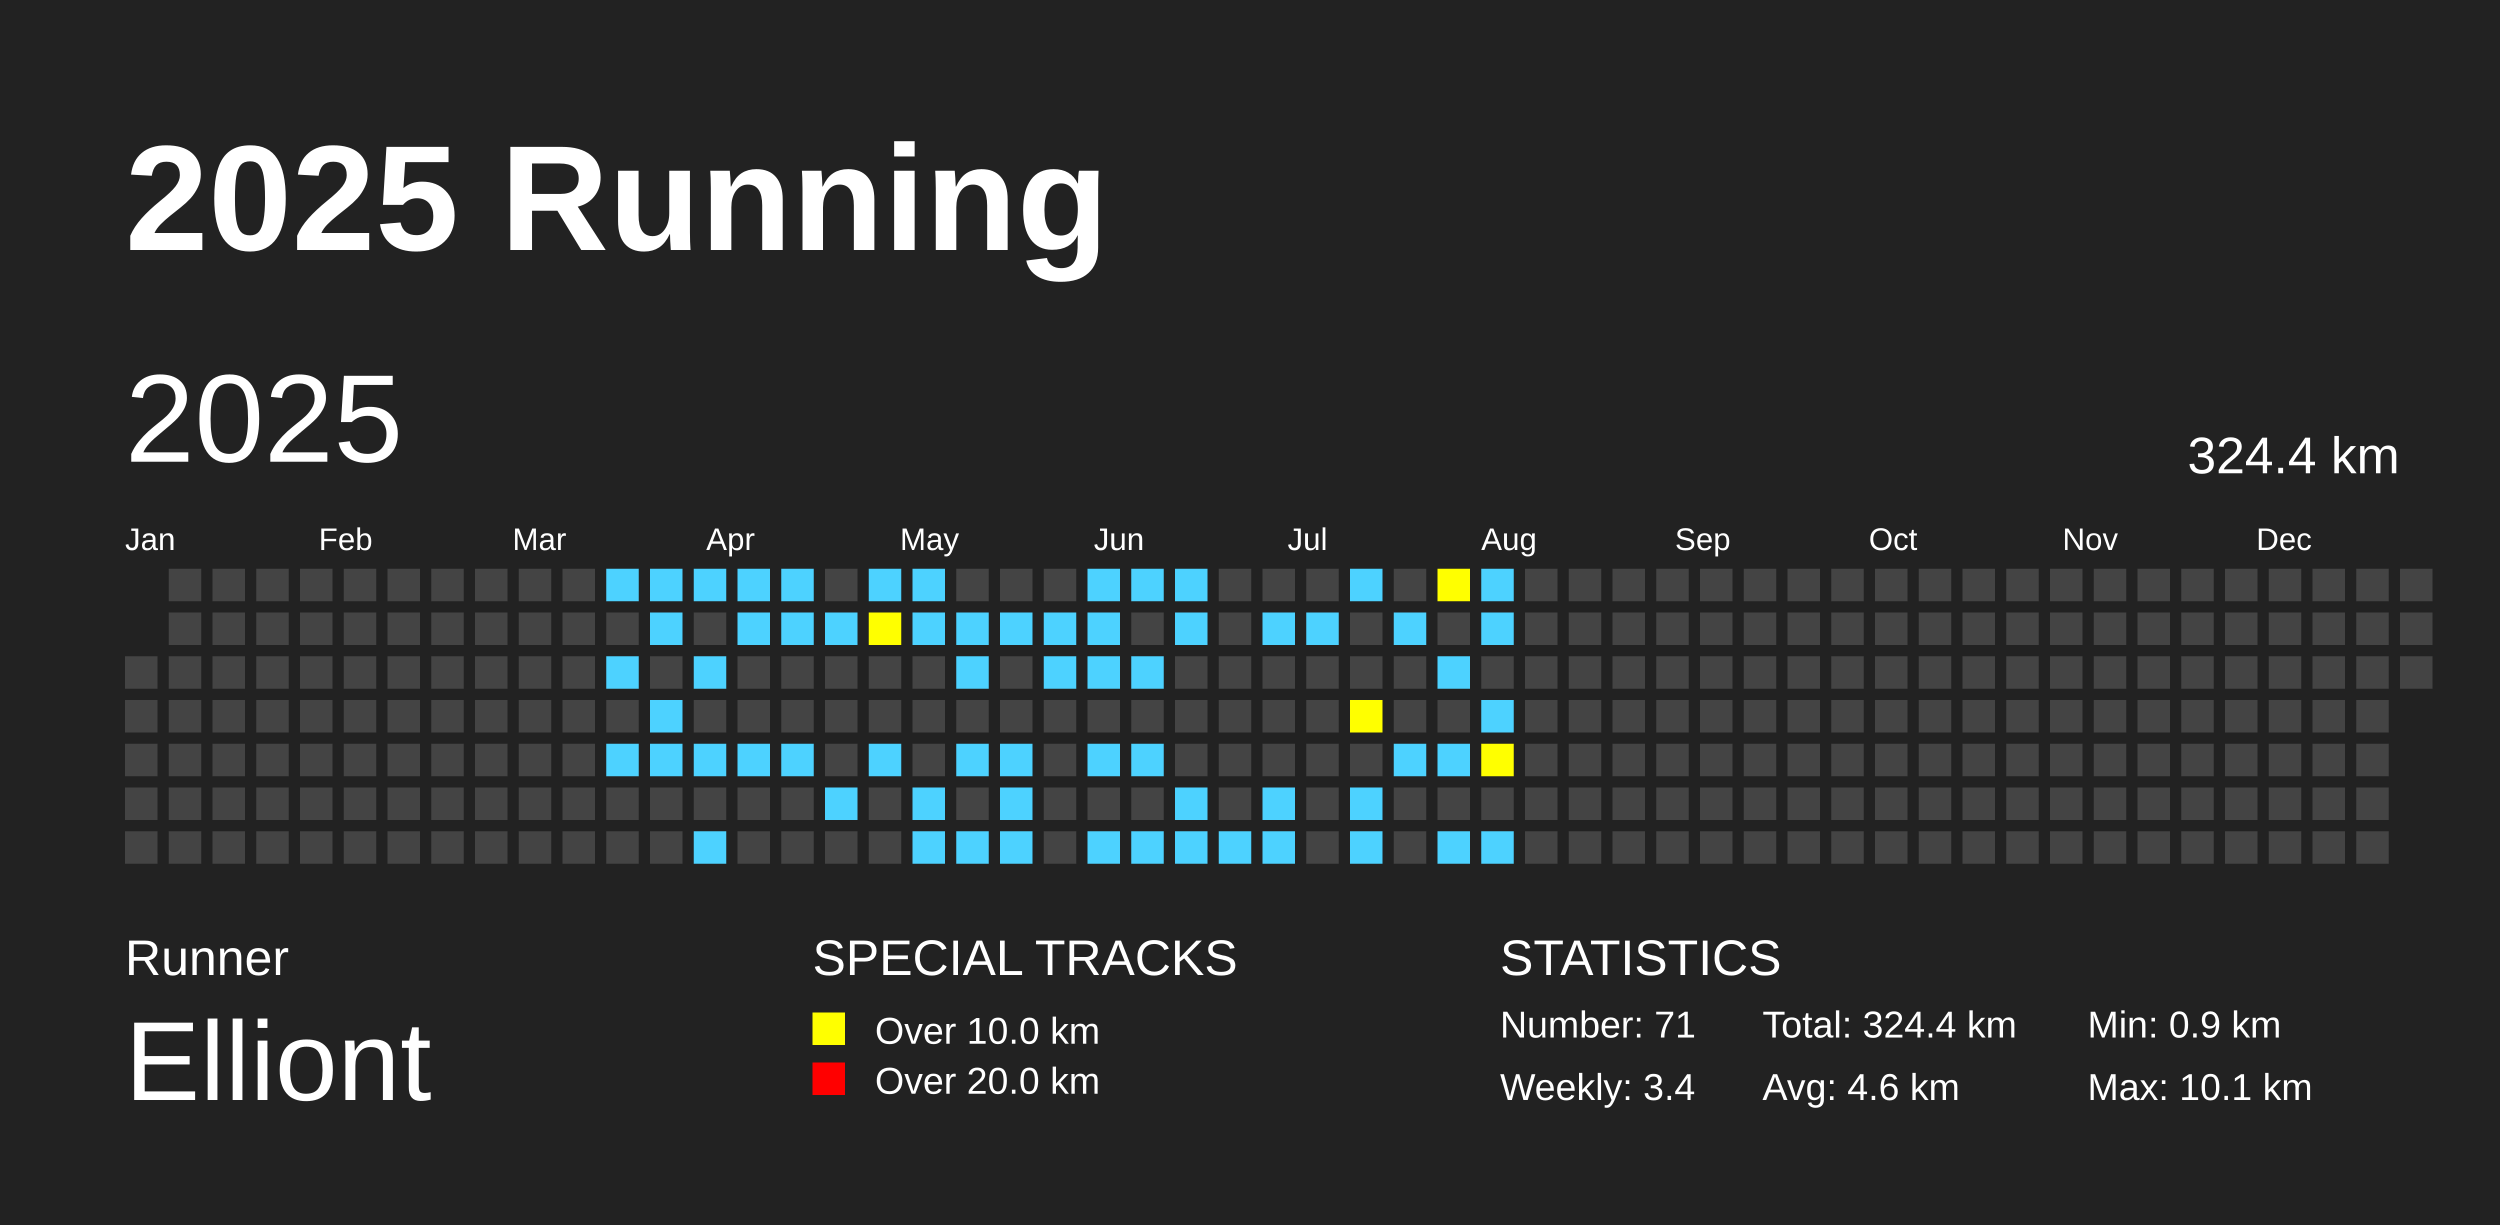
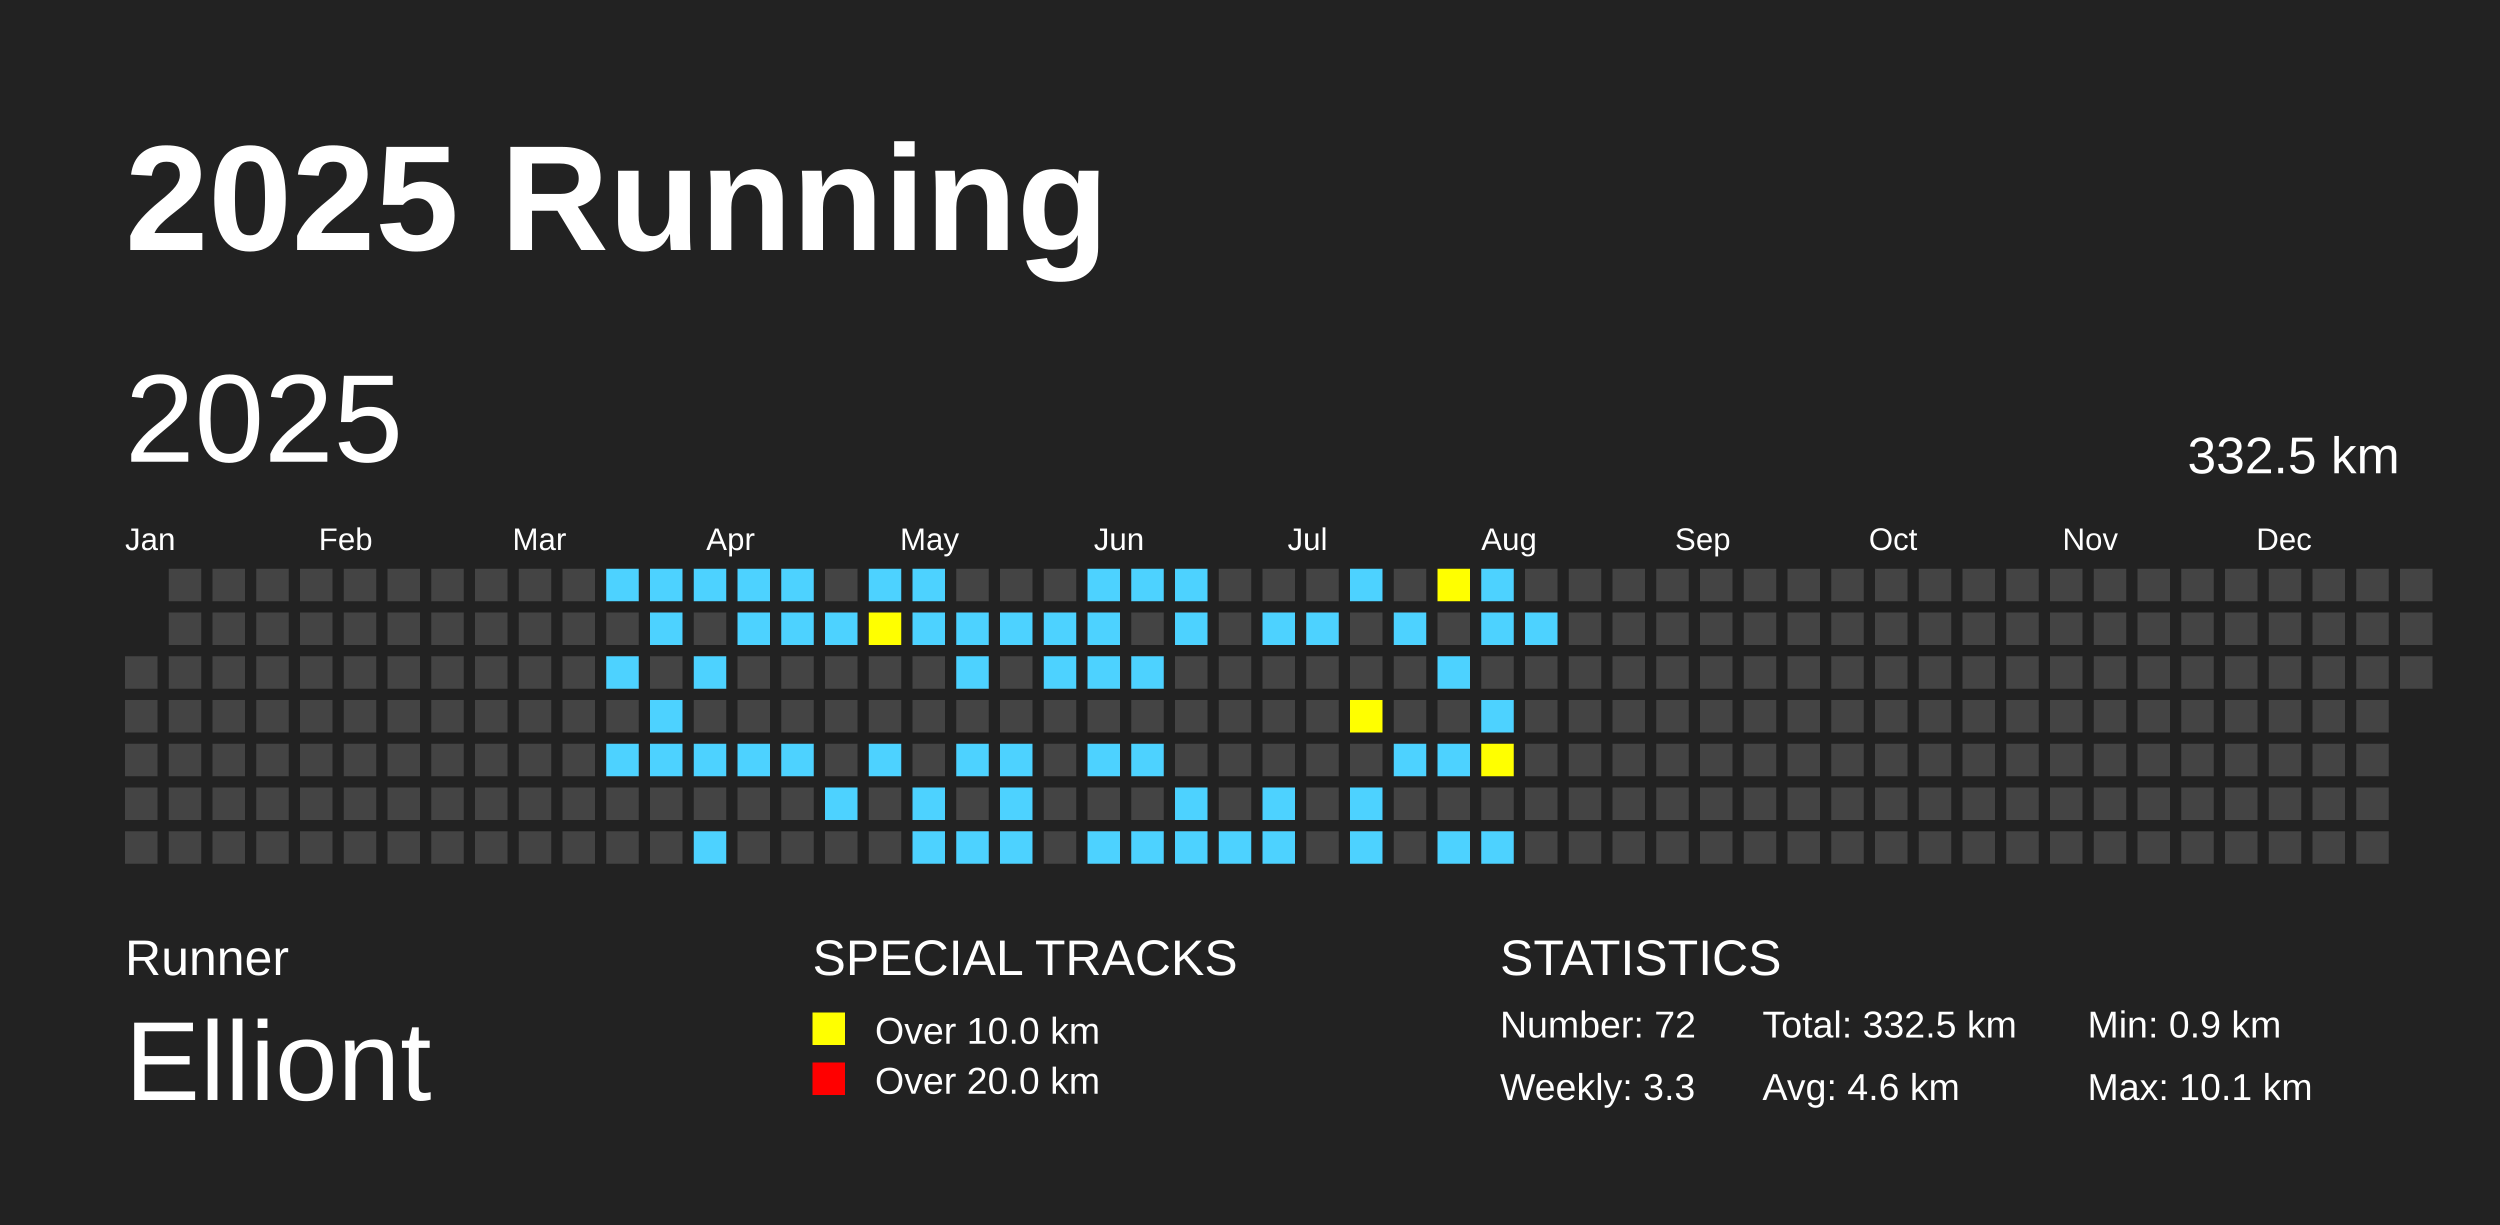
<svg xmlns="http://www.w3.org/2000/svg" baseProfile="full" height="98mm" version="1.1" viewBox="0,0,200,98" width="200mm">
  <defs />
  <rect fill="#222222" height="98" width="200" x="0" y="0" />
  <text fill="#FFFFFF" style="font-size:12px; font-family:Arial; font-weight:bold;" x="10" y="20">2025 Running</text>
  <text fill="#FFFFFF" style="font-size:4px; font-family:Arial" x="10" y="78">Runner</text>
  <text fill="#FFFFFF" style="font-size:9px; font-family:Arial" x="10" y="88">Elliont</text>
  <text fill="#FFFFFF" style="font-size:4px; font-family:Arial" x="65" y="78">SPECIAL TRACKS</text>
  <rect fill="yellow" height="2.6" width="2.6" x="65" y="81" />
  <text fill="#FFFFFF" style="font-size:3px; font-family:Arial" x="70" y="83.5">Over 10.0 km</text>
  <rect fill="red" height="2.6" width="2.6" x="65" y="85" />
  <text fill="#FFFFFF" style="font-size:3px; font-family:Arial" x="70" y="87.5">Over 20.0 km</text>
  <text fill="#FFFFFF" style="font-size:4px; font-family:Arial" x="120" y="78">STATISTICS</text>
-   <text fill="#FFFFFF" style="font-size:3px; font-family:Arial" x="120" y="83">Number: 71</text>
-   <text fill="#FFFFFF" style="font-size:3px; font-family:Arial" x="120" y="88">Weekly: 3.4</text>
-   <text fill="#FFFFFF" style="font-size:3px; font-family:Arial" x="141" y="83">Total: 324.4 km</text>
+   <text fill="#FFFFFF" style="font-size:3px; font-family:Arial" x="120" y="83">Number: 72</text>
+   <text fill="#FFFFFF" style="font-size:3px; font-family:Arial" x="120" y="88">Weekly: 3.3</text>
+   <text fill="#FFFFFF" style="font-size:3px; font-family:Arial" x="141" y="83">Total: 332.5 km</text>
  <text fill="#FFFFFF" style="font-size:3px; font-family:Arial" x="141" y="88">Avg: 4.6 km</text>
  <text fill="#FFFFFF" style="font-size:3px; font-family:Arial" x="167" y="83">Min: 0.9 km</text>
  <text fill="#FFFFFF" style="font-size:3px; font-family:Arial" x="167" y="88">Max: 10.1 km</text>
  <text dominant-baseline="hanging" fill="#FFFFFF" style="font-size:10.0px; font-family:Arial;" x="10" y="30">2025</text>
-   <text dominant-baseline="hanging" fill="#FFFFFF" style="font-size:4.125px; font-family:Arial;" x="175" y="35">324.4 km</text>
+   <text dominant-baseline="hanging" fill="#FFFFFF" style="font-size:4.125px; font-family:Arial;" x="175" y="35">332.5 km</text>
  <text fill="#FFFFFF" style="font-size:2.5px; font-family:Arial" x="10.0" y="44">Jan</text>
  <text fill="#FFFFFF" style="font-size:2.5px; font-family:Arial" x="25.5" y="44">Feb</text>
  <text fill="#FFFFFF" style="font-size:2.5px; font-family:Arial" x="41.0" y="44">Mar</text>
  <text fill="#FFFFFF" style="font-size:2.5px; font-family:Arial" x="56.5" y="44">Apr</text>
  <text fill="#FFFFFF" style="font-size:2.5px; font-family:Arial" x="72.0" y="44">May</text>
  <text fill="#FFFFFF" style="font-size:2.5px; font-family:Arial" x="87.5" y="44">Jun</text>
  <text fill="#FFFFFF" style="font-size:2.5px; font-family:Arial" x="103.0" y="44">Jul</text>
  <text fill="#FFFFFF" style="font-size:2.5px; font-family:Arial" x="118.5" y="44">Aug</text>
  <text fill="#FFFFFF" style="font-size:2.5px; font-family:Arial" x="134.0" y="44">Sep</text>
  <text fill="#FFFFFF" style="font-size:2.5px; font-family:Arial" x="149.5" y="44">Oct</text>
  <text fill="#FFFFFF" style="font-size:2.5px; font-family:Arial" x="165.0" y="44">Nov</text>
  <text fill="#FFFFFF" style="font-size:2.5px; font-family:Arial" x="180.5" y="44">Dec</text>
  <rect fill="#444444" height="2.6" width="2.6" x="10.0" y="52.5" />
  <rect fill="#444444" height="2.6" width="2.6" x="10.0" y="56.0" />
  <rect fill="#444444" height="2.6" width="2.6" x="10.0" y="59.5" />
  <rect fill="#444444" height="2.6" width="2.6" x="10.0" y="63.0" />
  <rect fill="#444444" height="2.6" width="2.6" x="10.0" y="66.5" />
  <rect fill="#444444" height="2.6" width="2.6" x="13.5" y="45.5" />
  <rect fill="#444444" height="2.6" width="2.6" x="13.5" y="49.0" />
  <rect fill="#444444" height="2.6" width="2.6" x="13.5" y="52.5" />
  <rect fill="#444444" height="2.6" width="2.6" x="13.5" y="56.0" />
  <rect fill="#444444" height="2.6" width="2.6" x="13.5" y="59.5" />
  <rect fill="#444444" height="2.6" width="2.6" x="13.5" y="63.0" />
  <rect fill="#444444" height="2.6" width="2.6" x="13.5" y="66.5" />
  <rect fill="#444444" height="2.6" width="2.6" x="17.0" y="45.5" />
  <rect fill="#444444" height="2.6" width="2.6" x="17.0" y="49.0" />
  <rect fill="#444444" height="2.6" width="2.6" x="17.0" y="52.5" />
  <rect fill="#444444" height="2.6" width="2.6" x="17.0" y="56.0" />
  <rect fill="#444444" height="2.6" width="2.6" x="17.0" y="59.5" />
  <rect fill="#444444" height="2.6" width="2.6" x="17.0" y="63.0" />
  <rect fill="#444444" height="2.6" width="2.6" x="17.0" y="66.5" />
  <rect fill="#444444" height="2.6" width="2.6" x="20.5" y="45.5" />
  <rect fill="#444444" height="2.6" width="2.6" x="20.5" y="49.0" />
  <rect fill="#444444" height="2.6" width="2.6" x="20.5" y="52.5" />
  <rect fill="#444444" height="2.6" width="2.6" x="20.5" y="56.0" />
  <rect fill="#444444" height="2.6" width="2.6" x="20.5" y="59.5" />
  <rect fill="#444444" height="2.6" width="2.6" x="20.5" y="63.0" />
  <rect fill="#444444" height="2.6" width="2.6" x="20.5" y="66.5" />
  <rect fill="#444444" height="2.6" width="2.6" x="24.0" y="45.5" />
  <rect fill="#444444" height="2.6" width="2.6" x="24.0" y="49.0" />
  <rect fill="#444444" height="2.6" width="2.6" x="24.0" y="52.5" />
  <rect fill="#444444" height="2.6" width="2.6" x="24.0" y="56.0" />
  <rect fill="#444444" height="2.6" width="2.6" x="24.0" y="59.5" />
  <rect fill="#444444" height="2.6" width="2.6" x="24.0" y="63.0" />
  <rect fill="#444444" height="2.6" width="2.6" x="24.0" y="66.5" />
  <rect fill="#444444" height="2.6" width="2.6" x="27.5" y="45.5" />
  <rect fill="#444444" height="2.6" width="2.6" x="27.5" y="49.0" />
  <rect fill="#444444" height="2.6" width="2.6" x="27.5" y="52.5" />
  <rect fill="#444444" height="2.6" width="2.6" x="27.5" y="56.0" />
  <rect fill="#444444" height="2.6" width="2.6" x="27.5" y="59.5" />
  <rect fill="#444444" height="2.6" width="2.6" x="27.5" y="63.0" />
  <rect fill="#444444" height="2.6" width="2.6" x="27.5" y="66.5" />
  <rect fill="#444444" height="2.6" width="2.6" x="31.0" y="45.5" />
  <rect fill="#444444" height="2.6" width="2.6" x="31.0" y="49.0" />
  <rect fill="#444444" height="2.6" width="2.6" x="31.0" y="52.5" />
  <rect fill="#444444" height="2.6" width="2.6" x="31.0" y="56.0" />
  <rect fill="#444444" height="2.6" width="2.6" x="31.0" y="59.5" />
  <rect fill="#444444" height="2.6" width="2.6" x="31.0" y="63.0" />
  <rect fill="#444444" height="2.6" width="2.6" x="31.0" y="66.5" />
  <rect fill="#444444" height="2.6" width="2.6" x="34.5" y="45.5" />
  <rect fill="#444444" height="2.6" width="2.6" x="34.5" y="49.0" />
  <rect fill="#444444" height="2.6" width="2.6" x="34.5" y="52.5" />
  <rect fill="#444444" height="2.6" width="2.6" x="34.5" y="56.0" />
  <rect fill="#444444" height="2.6" width="2.6" x="34.5" y="59.5" />
  <rect fill="#444444" height="2.6" width="2.6" x="34.5" y="63.0" />
  <rect fill="#444444" height="2.6" width="2.6" x="34.5" y="66.5" />
  <rect fill="#444444" height="2.6" width="2.6" x="38.0" y="45.5" />
  <rect fill="#444444" height="2.6" width="2.6" x="38.0" y="49.0" />
  <rect fill="#444444" height="2.6" width="2.6" x="38.0" y="52.5" />
  <rect fill="#444444" height="2.6" width="2.6" x="38.0" y="56.0" />
  <rect fill="#444444" height="2.6" width="2.6" x="38.0" y="59.5" />
  <rect fill="#444444" height="2.6" width="2.6" x="38.0" y="63.0" />
  <rect fill="#444444" height="2.6" width="2.6" x="38.0" y="66.5" />
  <rect fill="#444444" height="2.6" width="2.6" x="41.5" y="45.5" />
  <rect fill="#444444" height="2.6" width="2.6" x="41.5" y="49.0" />
  <rect fill="#444444" height="2.6" width="2.6" x="41.5" y="52.5" />
  <rect fill="#444444" height="2.6" width="2.6" x="41.5" y="56.0" />
  <rect fill="#444444" height="2.6" width="2.6" x="41.5" y="59.5" />
  <rect fill="#444444" height="2.6" width="2.6" x="41.5" y="63.0" />
  <rect fill="#444444" height="2.6" width="2.6" x="41.5" y="66.5" />
  <rect fill="#444444" height="2.6" width="2.6" x="45.0" y="45.5" />
  <rect fill="#444444" height="2.6" width="2.6" x="45.0" y="49.0" />
  <rect fill="#444444" height="2.6" width="2.6" x="45.0" y="52.5" />
  <rect fill="#444444" height="2.6" width="2.6" x="45.0" y="56.0" />
  <rect fill="#444444" height="2.6" width="2.6" x="45.0" y="59.5" />
  <rect fill="#444444" height="2.6" width="2.6" x="45.0" y="63.0" />
  <rect fill="#444444" height="2.6" width="2.6" x="45.0" y="66.5" />
  <rect fill="#4DD2FF" height="2.6" width="2.6" x="48.5" y="45.5" />
  <rect fill="#444444" height="2.6" width="2.6" x="48.5" y="49.0" />
  <rect fill="#4DD2FF" height="2.6" width="2.6" x="48.5" y="52.5" />
  <rect fill="#444444" height="2.6" width="2.6" x="48.5" y="56.0" />
  <rect fill="#4DD2FF" height="2.6" width="2.6" x="48.5" y="59.5" />
  <rect fill="#444444" height="2.6" width="2.6" x="48.5" y="63.0" />
  <rect fill="#444444" height="2.6" width="2.6" x="48.5" y="66.5" />
  <rect fill="#4DD2FF" height="2.6" width="2.6" x="52.0" y="45.5" />
  <rect fill="#4DD2FF" height="2.6" width="2.6" x="52.0" y="49.0" />
  <rect fill="#444444" height="2.6" width="2.6" x="52.0" y="52.5" />
  <rect fill="#4DD2FF" height="2.6" width="2.6" x="52.0" y="56.0" />
  <rect fill="#4DD2FF" height="2.6" width="2.6" x="52.0" y="59.5" />
  <rect fill="#444444" height="2.6" width="2.6" x="52.0" y="63.0" />
  <rect fill="#444444" height="2.6" width="2.6" x="52.0" y="66.5" />
  <rect fill="#4DD2FF" height="2.6" width="2.6" x="55.5" y="45.5" />
  <rect fill="#444444" height="2.6" width="2.6" x="55.5" y="49.0" />
  <rect fill="#4DD2FF" height="2.6" width="2.6" x="55.5" y="52.5" />
  <rect fill="#444444" height="2.6" width="2.6" x="55.5" y="56.0" />
  <rect fill="#4DD2FF" height="2.6" width="2.6" x="55.5" y="59.5" />
  <rect fill="#444444" height="2.6" width="2.6" x="55.5" y="63.0" />
  <rect fill="#4DD2FF" height="2.6" width="2.6" x="55.5" y="66.5" />
  <rect fill="#4DD2FF" height="2.6" width="2.6" x="59.0" y="45.5" />
  <rect fill="#4DD2FF" height="2.6" width="2.6" x="59.0" y="49.0" />
  <rect fill="#444444" height="2.6" width="2.6" x="59.0" y="52.5" />
  <rect fill="#444444" height="2.6" width="2.6" x="59.0" y="56.0" />
  <rect fill="#4DD2FF" height="2.6" width="2.6" x="59.0" y="59.5" />
  <rect fill="#444444" height="2.6" width="2.6" x="59.0" y="63.0" />
  <rect fill="#444444" height="2.6" width="2.6" x="59.0" y="66.5" />
  <rect fill="#4DD2FF" height="2.6" width="2.6" x="62.5" y="45.5" />
  <rect fill="#4DD2FF" height="2.6" width="2.6" x="62.5" y="49.0" />
  <rect fill="#444444" height="2.6" width="2.6" x="62.5" y="52.5" />
  <rect fill="#444444" height="2.6" width="2.6" x="62.5" y="56.0" />
  <rect fill="#4DD2FF" height="2.6" width="2.6" x="62.5" y="59.5" />
  <rect fill="#444444" height="2.6" width="2.6" x="62.5" y="63.0" />
  <rect fill="#444444" height="2.6" width="2.6" x="62.5" y="66.5" />
  <rect fill="#444444" height="2.6" width="2.6" x="66.0" y="45.5" />
  <rect fill="#4DD2FF" height="2.6" width="2.6" x="66.0" y="49.0" />
  <rect fill="#444444" height="2.6" width="2.6" x="66.0" y="52.5" />
  <rect fill="#444444" height="2.6" width="2.6" x="66.0" y="56.0" />
  <rect fill="#444444" height="2.6" width="2.6" x="66.0" y="59.5" />
  <rect fill="#4DD2FF" height="2.6" width="2.6" x="66.0" y="63.0" />
  <rect fill="#444444" height="2.6" width="2.6" x="66.0" y="66.5" />
  <rect fill="#4DD2FF" height="2.6" width="2.6" x="69.5" y="45.5" />
  <rect fill="yellow" height="2.6" width="2.6" x="69.5" y="49.0" />
  <rect fill="#444444" height="2.6" width="2.6" x="69.5" y="52.5" />
  <rect fill="#444444" height="2.6" width="2.6" x="69.5" y="56.0" />
  <rect fill="#4DD2FF" height="2.6" width="2.6" x="69.5" y="59.5" />
  <rect fill="#444444" height="2.6" width="2.6" x="69.5" y="63.0" />
  <rect fill="#444444" height="2.6" width="2.6" x="69.5" y="66.5" />
  <rect fill="#4DD2FF" height="2.6" width="2.6" x="73.0" y="45.5" />
  <rect fill="#4DD2FF" height="2.6" width="2.6" x="73.0" y="49.0" />
  <rect fill="#444444" height="2.6" width="2.6" x="73.0" y="52.5" />
  <rect fill="#444444" height="2.6" width="2.6" x="73.0" y="56.0" />
  <rect fill="#444444" height="2.6" width="2.6" x="73.0" y="59.5" />
  <rect fill="#4DD2FF" height="2.6" width="2.6" x="73.0" y="63.0" />
  <rect fill="#4DD2FF" height="2.6" width="2.6" x="73.0" y="66.5" />
  <rect fill="#444444" height="2.6" width="2.6" x="76.5" y="45.5" />
  <rect fill="#4DD2FF" height="2.6" width="2.6" x="76.5" y="49.0" />
  <rect fill="#4DD2FF" height="2.6" width="2.6" x="76.5" y="52.5" />
  <rect fill="#444444" height="2.6" width="2.6" x="76.5" y="56.0" />
  <rect fill="#4DD2FF" height="2.6" width="2.6" x="76.5" y="59.5" />
  <rect fill="#444444" height="2.6" width="2.6" x="76.5" y="63.0" />
  <rect fill="#4DD2FF" height="2.6" width="2.6" x="76.5" y="66.5" />
  <rect fill="#444444" height="2.6" width="2.6" x="80.0" y="45.5" />
  <rect fill="#4DD2FF" height="2.6" width="2.6" x="80.0" y="49.0" />
  <rect fill="#444444" height="2.6" width="2.6" x="80.0" y="52.5" />
  <rect fill="#444444" height="2.6" width="2.6" x="80.0" y="56.0" />
  <rect fill="#4DD2FF" height="2.6" width="2.6" x="80.0" y="59.5" />
  <rect fill="#4DD2FF" height="2.6" width="2.6" x="80.0" y="63.0" />
  <rect fill="#4DD2FF" height="2.6" width="2.6" x="80.0" y="66.5" />
  <rect fill="#444444" height="2.6" width="2.6" x="83.5" y="45.5" />
  <rect fill="#4DD2FF" height="2.6" width="2.6" x="83.5" y="49.0" />
  <rect fill="#4DD2FF" height="2.6" width="2.6" x="83.5" y="52.5" />
  <rect fill="#444444" height="2.6" width="2.6" x="83.5" y="56.0" />
  <rect fill="#444444" height="2.6" width="2.6" x="83.5" y="59.5" />
  <rect fill="#444444" height="2.6" width="2.6" x="83.5" y="63.0" />
  <rect fill="#444444" height="2.6" width="2.6" x="83.5" y="66.5" />
  <rect fill="#4DD2FF" height="2.6" width="2.6" x="87.0" y="45.5" />
  <rect fill="#4DD2FF" height="2.6" width="2.6" x="87.0" y="49.0" />
  <rect fill="#4DD2FF" height="2.6" width="2.6" x="87.0" y="52.5" />
  <rect fill="#444444" height="2.6" width="2.6" x="87.0" y="56.0" />
  <rect fill="#4DD2FF" height="2.6" width="2.6" x="87.0" y="59.5" />
  <rect fill="#444444" height="2.6" width="2.6" x="87.0" y="63.0" />
  <rect fill="#4DD2FF" height="2.6" width="2.6" x="87.0" y="66.5" />
  <rect fill="#4DD2FF" height="2.6" width="2.6" x="90.5" y="45.5" />
  <rect fill="#444444" height="2.6" width="2.6" x="90.5" y="49.0" />
  <rect fill="#4DD2FF" height="2.6" width="2.6" x="90.5" y="52.5" />
  <rect fill="#444444" height="2.6" width="2.6" x="90.5" y="56.0" />
  <rect fill="#4DD2FF" height="2.6" width="2.6" x="90.5" y="59.5" />
  <rect fill="#444444" height="2.6" width="2.6" x="90.5" y="63.0" />
  <rect fill="#4DD2FF" height="2.6" width="2.6" x="90.5" y="66.5" />
  <rect fill="#4DD2FF" height="2.6" width="2.6" x="94.0" y="45.5" />
  <rect fill="#4DD2FF" height="2.6" width="2.6" x="94.0" y="49.0" />
  <rect fill="#444444" height="2.6" width="2.6" x="94.0" y="52.5" />
  <rect fill="#444444" height="2.6" width="2.6" x="94.0" y="56.0" />
  <rect fill="#444444" height="2.6" width="2.6" x="94.0" y="59.5" />
  <rect fill="#4DD2FF" height="2.6" width="2.6" x="94.0" y="63.0" />
  <rect fill="#4DD2FF" height="2.6" width="2.6" x="94.0" y="66.5" />
  <rect fill="#444444" height="2.6" width="2.6" x="97.5" y="45.5" />
  <rect fill="#444444" height="2.6" width="2.6" x="97.5" y="49.0" />
  <rect fill="#444444" height="2.6" width="2.6" x="97.5" y="52.5" />
  <rect fill="#444444" height="2.6" width="2.6" x="97.5" y="56.0" />
  <rect fill="#444444" height="2.6" width="2.6" x="97.5" y="59.5" />
  <rect fill="#444444" height="2.6" width="2.6" x="97.5" y="63.0" />
  <rect fill="#4DD2FF" height="2.6" width="2.6" x="97.5" y="66.5" />
  <rect fill="#444444" height="2.6" width="2.6" x="101.0" y="45.5" />
  <rect fill="#4DD2FF" height="2.6" width="2.6" x="101.0" y="49.0" />
  <rect fill="#444444" height="2.6" width="2.6" x="101.0" y="52.5" />
  <rect fill="#444444" height="2.6" width="2.6" x="101.0" y="56.0" />
  <rect fill="#444444" height="2.6" width="2.6" x="101.0" y="59.5" />
  <rect fill="#4DD2FF" height="2.6" width="2.6" x="101.0" y="63.0" />
  <rect fill="#4DD2FF" height="2.6" width="2.6" x="101.0" y="66.5" />
  <rect fill="#444444" height="2.6" width="2.6" x="104.5" y="45.5" />
  <rect fill="#4DD2FF" height="2.6" width="2.6" x="104.5" y="49.0" />
  <rect fill="#444444" height="2.6" width="2.6" x="104.5" y="52.5" />
  <rect fill="#444444" height="2.6" width="2.6" x="104.5" y="56.0" />
  <rect fill="#444444" height="2.6" width="2.6" x="104.5" y="59.5" />
  <rect fill="#444444" height="2.6" width="2.6" x="104.5" y="63.0" />
  <rect fill="#444444" height="2.6" width="2.6" x="104.5" y="66.5" />
  <rect fill="#4DD2FF" height="2.6" width="2.6" x="108.0" y="45.5" />
  <rect fill="#444444" height="2.6" width="2.6" x="108.0" y="49.0" />
  <rect fill="#444444" height="2.6" width="2.6" x="108.0" y="52.5" />
  <rect fill="yellow" height="2.6" width="2.6" x="108.0" y="56.0" />
  <rect fill="#444444" height="2.6" width="2.6" x="108.0" y="59.5" />
  <rect fill="#4DD2FF" height="2.6" width="2.6" x="108.0" y="63.0" />
  <rect fill="#4DD2FF" height="2.6" width="2.6" x="108.0" y="66.5" />
  <rect fill="#444444" height="2.6" width="2.6" x="111.5" y="45.5" />
  <rect fill="#4DD2FF" height="2.6" width="2.6" x="111.5" y="49.0" />
  <rect fill="#444444" height="2.6" width="2.6" x="111.5" y="52.5" />
  <rect fill="#444444" height="2.6" width="2.6" x="111.5" y="56.0" />
  <rect fill="#4DD2FF" height="2.6" width="2.6" x="111.5" y="59.5" />
  <rect fill="#444444" height="2.6" width="2.6" x="111.5" y="63.0" />
  <rect fill="#444444" height="2.6" width="2.6" x="111.5" y="66.5" />
  <rect fill="yellow" height="2.6" width="2.6" x="115.0" y="45.5" />
  <rect fill="#444444" height="2.6" width="2.6" x="115.0" y="49.0" />
  <rect fill="#4DD2FF" height="2.6" width="2.6" x="115.0" y="52.5" />
  <rect fill="#444444" height="2.6" width="2.6" x="115.0" y="56.0" />
  <rect fill="#4DD2FF" height="2.6" width="2.6" x="115.0" y="59.5" />
  <rect fill="#444444" height="2.6" width="2.6" x="115.0" y="63.0" />
  <rect fill="#4DD2FF" height="2.6" width="2.6" x="115.0" y="66.5" />
  <rect fill="#4DD2FF" height="2.6" width="2.6" x="118.5" y="45.5" />
  <rect fill="#4DD2FF" height="2.6" width="2.6" x="118.5" y="49.0" />
  <rect fill="#444444" height="2.6" width="2.6" x="118.5" y="52.5" />
  <rect fill="#4DD2FF" height="2.6" width="2.6" x="118.5" y="56.0" />
  <rect fill="yellow" height="2.6" width="2.6" x="118.5" y="59.5" />
  <rect fill="#444444" height="2.6" width="2.6" x="118.5" y="63.0" />
  <rect fill="#4DD2FF" height="2.6" width="2.6" x="118.5" y="66.5" />
  <rect fill="#444444" height="2.6" width="2.6" x="122.0" y="45.5" />
-   <rect fill="#444444" height="2.6" width="2.6" x="122.0" y="49.0" />
+   <rect fill="#4DD2FF" height="2.6" width="2.6" x="122.0" y="49.0" />
  <rect fill="#444444" height="2.6" width="2.6" x="122.0" y="52.5" />
  <rect fill="#444444" height="2.6" width="2.6" x="122.0" y="56.0" />
  <rect fill="#444444" height="2.6" width="2.6" x="122.0" y="59.5" />
  <rect fill="#444444" height="2.6" width="2.6" x="122.0" y="63.0" />
  <rect fill="#444444" height="2.6" width="2.6" x="122.0" y="66.5" />
  <rect fill="#444444" height="2.6" width="2.6" x="125.5" y="45.5" />
  <rect fill="#444444" height="2.6" width="2.6" x="125.5" y="49.0" />
  <rect fill="#444444" height="2.6" width="2.6" x="125.5" y="52.5" />
  <rect fill="#444444" height="2.6" width="2.6" x="125.5" y="56.0" />
  <rect fill="#444444" height="2.6" width="2.6" x="125.5" y="59.5" />
  <rect fill="#444444" height="2.6" width="2.6" x="125.5" y="63.0" />
  <rect fill="#444444" height="2.6" width="2.6" x="125.5" y="66.5" />
  <rect fill="#444444" height="2.6" width="2.6" x="129.0" y="45.5" />
  <rect fill="#444444" height="2.6" width="2.6" x="129.0" y="49.0" />
  <rect fill="#444444" height="2.6" width="2.6" x="129.0" y="52.5" />
  <rect fill="#444444" height="2.6" width="2.6" x="129.0" y="56.0" />
  <rect fill="#444444" height="2.6" width="2.6" x="129.0" y="59.5" />
  <rect fill="#444444" height="2.6" width="2.6" x="129.0" y="63.0" />
  <rect fill="#444444" height="2.6" width="2.6" x="129.0" y="66.5" />
  <rect fill="#444444" height="2.6" width="2.6" x="132.5" y="45.5" />
  <rect fill="#444444" height="2.6" width="2.6" x="132.5" y="49.0" />
  <rect fill="#444444" height="2.6" width="2.6" x="132.5" y="52.5" />
  <rect fill="#444444" height="2.6" width="2.6" x="132.5" y="56.0" />
  <rect fill="#444444" height="2.6" width="2.6" x="132.5" y="59.5" />
  <rect fill="#444444" height="2.6" width="2.6" x="132.5" y="63.0" />
  <rect fill="#444444" height="2.6" width="2.6" x="132.5" y="66.5" />
  <rect fill="#444444" height="2.6" width="2.6" x="136.0" y="45.5" />
  <rect fill="#444444" height="2.6" width="2.6" x="136.0" y="49.0" />
  <rect fill="#444444" height="2.6" width="2.6" x="136.0" y="52.5" />
  <rect fill="#444444" height="2.6" width="2.6" x="136.0" y="56.0" />
  <rect fill="#444444" height="2.6" width="2.6" x="136.0" y="59.5" />
  <rect fill="#444444" height="2.6" width="2.6" x="136.0" y="63.0" />
  <rect fill="#444444" height="2.6" width="2.6" x="136.0" y="66.5" />
  <rect fill="#444444" height="2.6" width="2.6" x="139.5" y="45.5" />
  <rect fill="#444444" height="2.6" width="2.6" x="139.5" y="49.0" />
  <rect fill="#444444" height="2.6" width="2.6" x="139.5" y="52.5" />
  <rect fill="#444444" height="2.6" width="2.6" x="139.5" y="56.0" />
  <rect fill="#444444" height="2.6" width="2.6" x="139.5" y="59.5" />
  <rect fill="#444444" height="2.6" width="2.6" x="139.5" y="63.0" />
  <rect fill="#444444" height="2.6" width="2.6" x="139.5" y="66.5" />
  <rect fill="#444444" height="2.6" width="2.6" x="143.0" y="45.5" />
  <rect fill="#444444" height="2.6" width="2.6" x="143.0" y="49.0" />
  <rect fill="#444444" height="2.6" width="2.6" x="143.0" y="52.5" />
  <rect fill="#444444" height="2.6" width="2.6" x="143.0" y="56.0" />
  <rect fill="#444444" height="2.6" width="2.6" x="143.0" y="59.5" />
  <rect fill="#444444" height="2.6" width="2.6" x="143.0" y="63.0" />
  <rect fill="#444444" height="2.6" width="2.6" x="143.0" y="66.5" />
  <rect fill="#444444" height="2.6" width="2.6" x="146.5" y="45.5" />
  <rect fill="#444444" height="2.6" width="2.6" x="146.5" y="49.0" />
  <rect fill="#444444" height="2.6" width="2.6" x="146.5" y="52.5" />
  <rect fill="#444444" height="2.6" width="2.6" x="146.5" y="56.0" />
  <rect fill="#444444" height="2.6" width="2.6" x="146.5" y="59.5" />
  <rect fill="#444444" height="2.6" width="2.6" x="146.5" y="63.0" />
  <rect fill="#444444" height="2.6" width="2.6" x="146.5" y="66.5" />
  <rect fill="#444444" height="2.6" width="2.6" x="150.0" y="45.5" />
  <rect fill="#444444" height="2.6" width="2.6" x="150.0" y="49.0" />
  <rect fill="#444444" height="2.6" width="2.6" x="150.0" y="52.5" />
  <rect fill="#444444" height="2.6" width="2.6" x="150.0" y="56.0" />
  <rect fill="#444444" height="2.6" width="2.6" x="150.0" y="59.5" />
  <rect fill="#444444" height="2.6" width="2.6" x="150.0" y="63.0" />
  <rect fill="#444444" height="2.6" width="2.6" x="150.0" y="66.5" />
  <rect fill="#444444" height="2.6" width="2.6" x="153.5" y="45.5" />
  <rect fill="#444444" height="2.6" width="2.6" x="153.5" y="49.0" />
  <rect fill="#444444" height="2.6" width="2.6" x="153.5" y="52.5" />
  <rect fill="#444444" height="2.6" width="2.6" x="153.5" y="56.0" />
  <rect fill="#444444" height="2.6" width="2.6" x="153.5" y="59.5" />
  <rect fill="#444444" height="2.6" width="2.6" x="153.5" y="63.0" />
  <rect fill="#444444" height="2.6" width="2.6" x="153.5" y="66.5" />
  <rect fill="#444444" height="2.6" width="2.6" x="157.0" y="45.5" />
  <rect fill="#444444" height="2.6" width="2.6" x="157.0" y="49.0" />
  <rect fill="#444444" height="2.6" width="2.6" x="157.0" y="52.5" />
  <rect fill="#444444" height="2.6" width="2.6" x="157.0" y="56.0" />
  <rect fill="#444444" height="2.6" width="2.6" x="157.0" y="59.5" />
  <rect fill="#444444" height="2.6" width="2.6" x="157.0" y="63.0" />
  <rect fill="#444444" height="2.6" width="2.6" x="157.0" y="66.5" />
  <rect fill="#444444" height="2.6" width="2.6" x="160.5" y="45.5" />
  <rect fill="#444444" height="2.6" width="2.6" x="160.5" y="49.0" />
  <rect fill="#444444" height="2.6" width="2.6" x="160.5" y="52.5" />
  <rect fill="#444444" height="2.6" width="2.6" x="160.5" y="56.0" />
  <rect fill="#444444" height="2.6" width="2.6" x="160.5" y="59.5" />
  <rect fill="#444444" height="2.6" width="2.6" x="160.5" y="63.0" />
  <rect fill="#444444" height="2.6" width="2.6" x="160.5" y="66.5" />
  <rect fill="#444444" height="2.6" width="2.6" x="164.0" y="45.5" />
  <rect fill="#444444" height="2.6" width="2.6" x="164.0" y="49.0" />
  <rect fill="#444444" height="2.6" width="2.6" x="164.0" y="52.5" />
  <rect fill="#444444" height="2.6" width="2.6" x="164.0" y="56.0" />
  <rect fill="#444444" height="2.6" width="2.6" x="164.0" y="59.5" />
  <rect fill="#444444" height="2.6" width="2.6" x="164.0" y="63.0" />
  <rect fill="#444444" height="2.6" width="2.6" x="164.0" y="66.5" />
  <rect fill="#444444" height="2.6" width="2.6" x="167.5" y="45.5" />
  <rect fill="#444444" height="2.6" width="2.6" x="167.5" y="49.0" />
  <rect fill="#444444" height="2.6" width="2.6" x="167.5" y="52.5" />
  <rect fill="#444444" height="2.6" width="2.6" x="167.5" y="56.0" />
  <rect fill="#444444" height="2.6" width="2.6" x="167.5" y="59.5" />
  <rect fill="#444444" height="2.6" width="2.6" x="167.5" y="63.0" />
  <rect fill="#444444" height="2.6" width="2.6" x="167.5" y="66.5" />
  <rect fill="#444444" height="2.6" width="2.6" x="171.0" y="45.5" />
  <rect fill="#444444" height="2.6" width="2.6" x="171.0" y="49.0" />
  <rect fill="#444444" height="2.6" width="2.6" x="171.0" y="52.5" />
  <rect fill="#444444" height="2.6" width="2.6" x="171.0" y="56.0" />
  <rect fill="#444444" height="2.6" width="2.6" x="171.0" y="59.5" />
  <rect fill="#444444" height="2.6" width="2.6" x="171.0" y="63.0" />
  <rect fill="#444444" height="2.6" width="2.6" x="171.0" y="66.5" />
  <rect fill="#444444" height="2.6" width="2.6" x="174.5" y="45.5" />
  <rect fill="#444444" height="2.6" width="2.6" x="174.5" y="49.0" />
  <rect fill="#444444" height="2.6" width="2.6" x="174.5" y="52.5" />
  <rect fill="#444444" height="2.6" width="2.6" x="174.5" y="56.0" />
  <rect fill="#444444" height="2.6" width="2.6" x="174.5" y="59.5" />
  <rect fill="#444444" height="2.6" width="2.6" x="174.5" y="63.0" />
  <rect fill="#444444" height="2.6" width="2.6" x="174.5" y="66.5" />
  <rect fill="#444444" height="2.6" width="2.6" x="178.0" y="45.5" />
  <rect fill="#444444" height="2.6" width="2.6" x="178.0" y="49.0" />
  <rect fill="#444444" height="2.6" width="2.6" x="178.0" y="52.5" />
  <rect fill="#444444" height="2.6" width="2.6" x="178.0" y="56.0" />
  <rect fill="#444444" height="2.6" width="2.6" x="178.0" y="59.5" />
  <rect fill="#444444" height="2.6" width="2.6" x="178.0" y="63.0" />
  <rect fill="#444444" height="2.6" width="2.6" x="178.0" y="66.5" />
  <rect fill="#444444" height="2.6" width="2.6" x="181.5" y="45.5" />
  <rect fill="#444444" height="2.6" width="2.6" x="181.5" y="49.0" />
  <rect fill="#444444" height="2.6" width="2.6" x="181.5" y="52.5" />
  <rect fill="#444444" height="2.6" width="2.6" x="181.5" y="56.0" />
  <rect fill="#444444" height="2.6" width="2.6" x="181.5" y="59.5" />
  <rect fill="#444444" height="2.6" width="2.6" x="181.5" y="63.0" />
  <rect fill="#444444" height="2.6" width="2.6" x="181.5" y="66.5" />
  <rect fill="#444444" height="2.6" width="2.6" x="185.0" y="45.5" />
  <rect fill="#444444" height="2.6" width="2.6" x="185.0" y="49.0" />
  <rect fill="#444444" height="2.6" width="2.6" x="185.0" y="52.5" />
  <rect fill="#444444" height="2.6" width="2.6" x="185.0" y="56.0" />
  <rect fill="#444444" height="2.6" width="2.6" x="185.0" y="59.5" />
  <rect fill="#444444" height="2.6" width="2.6" x="185.0" y="63.0" />
  <rect fill="#444444" height="2.6" width="2.6" x="185.0" y="66.5" />
  <rect fill="#444444" height="2.6" width="2.6" x="188.5" y="45.5" />
  <rect fill="#444444" height="2.6" width="2.6" x="188.5" y="49.0" />
  <rect fill="#444444" height="2.6" width="2.6" x="188.5" y="52.5" />
  <rect fill="#444444" height="2.6" width="2.6" x="188.5" y="56.0" />
  <rect fill="#444444" height="2.6" width="2.6" x="188.5" y="59.5" />
  <rect fill="#444444" height="2.6" width="2.6" x="188.5" y="63.0" />
  <rect fill="#444444" height="2.6" width="2.6" x="188.5" y="66.5" />
  <rect fill="#444444" height="2.6" width="2.6" x="192.0" y="45.5" />
  <rect fill="#444444" height="2.6" width="2.6" x="192.0" y="49.0" />
  <rect fill="#444444" height="2.6" width="2.6" x="192.0" y="52.5" />
</svg>
